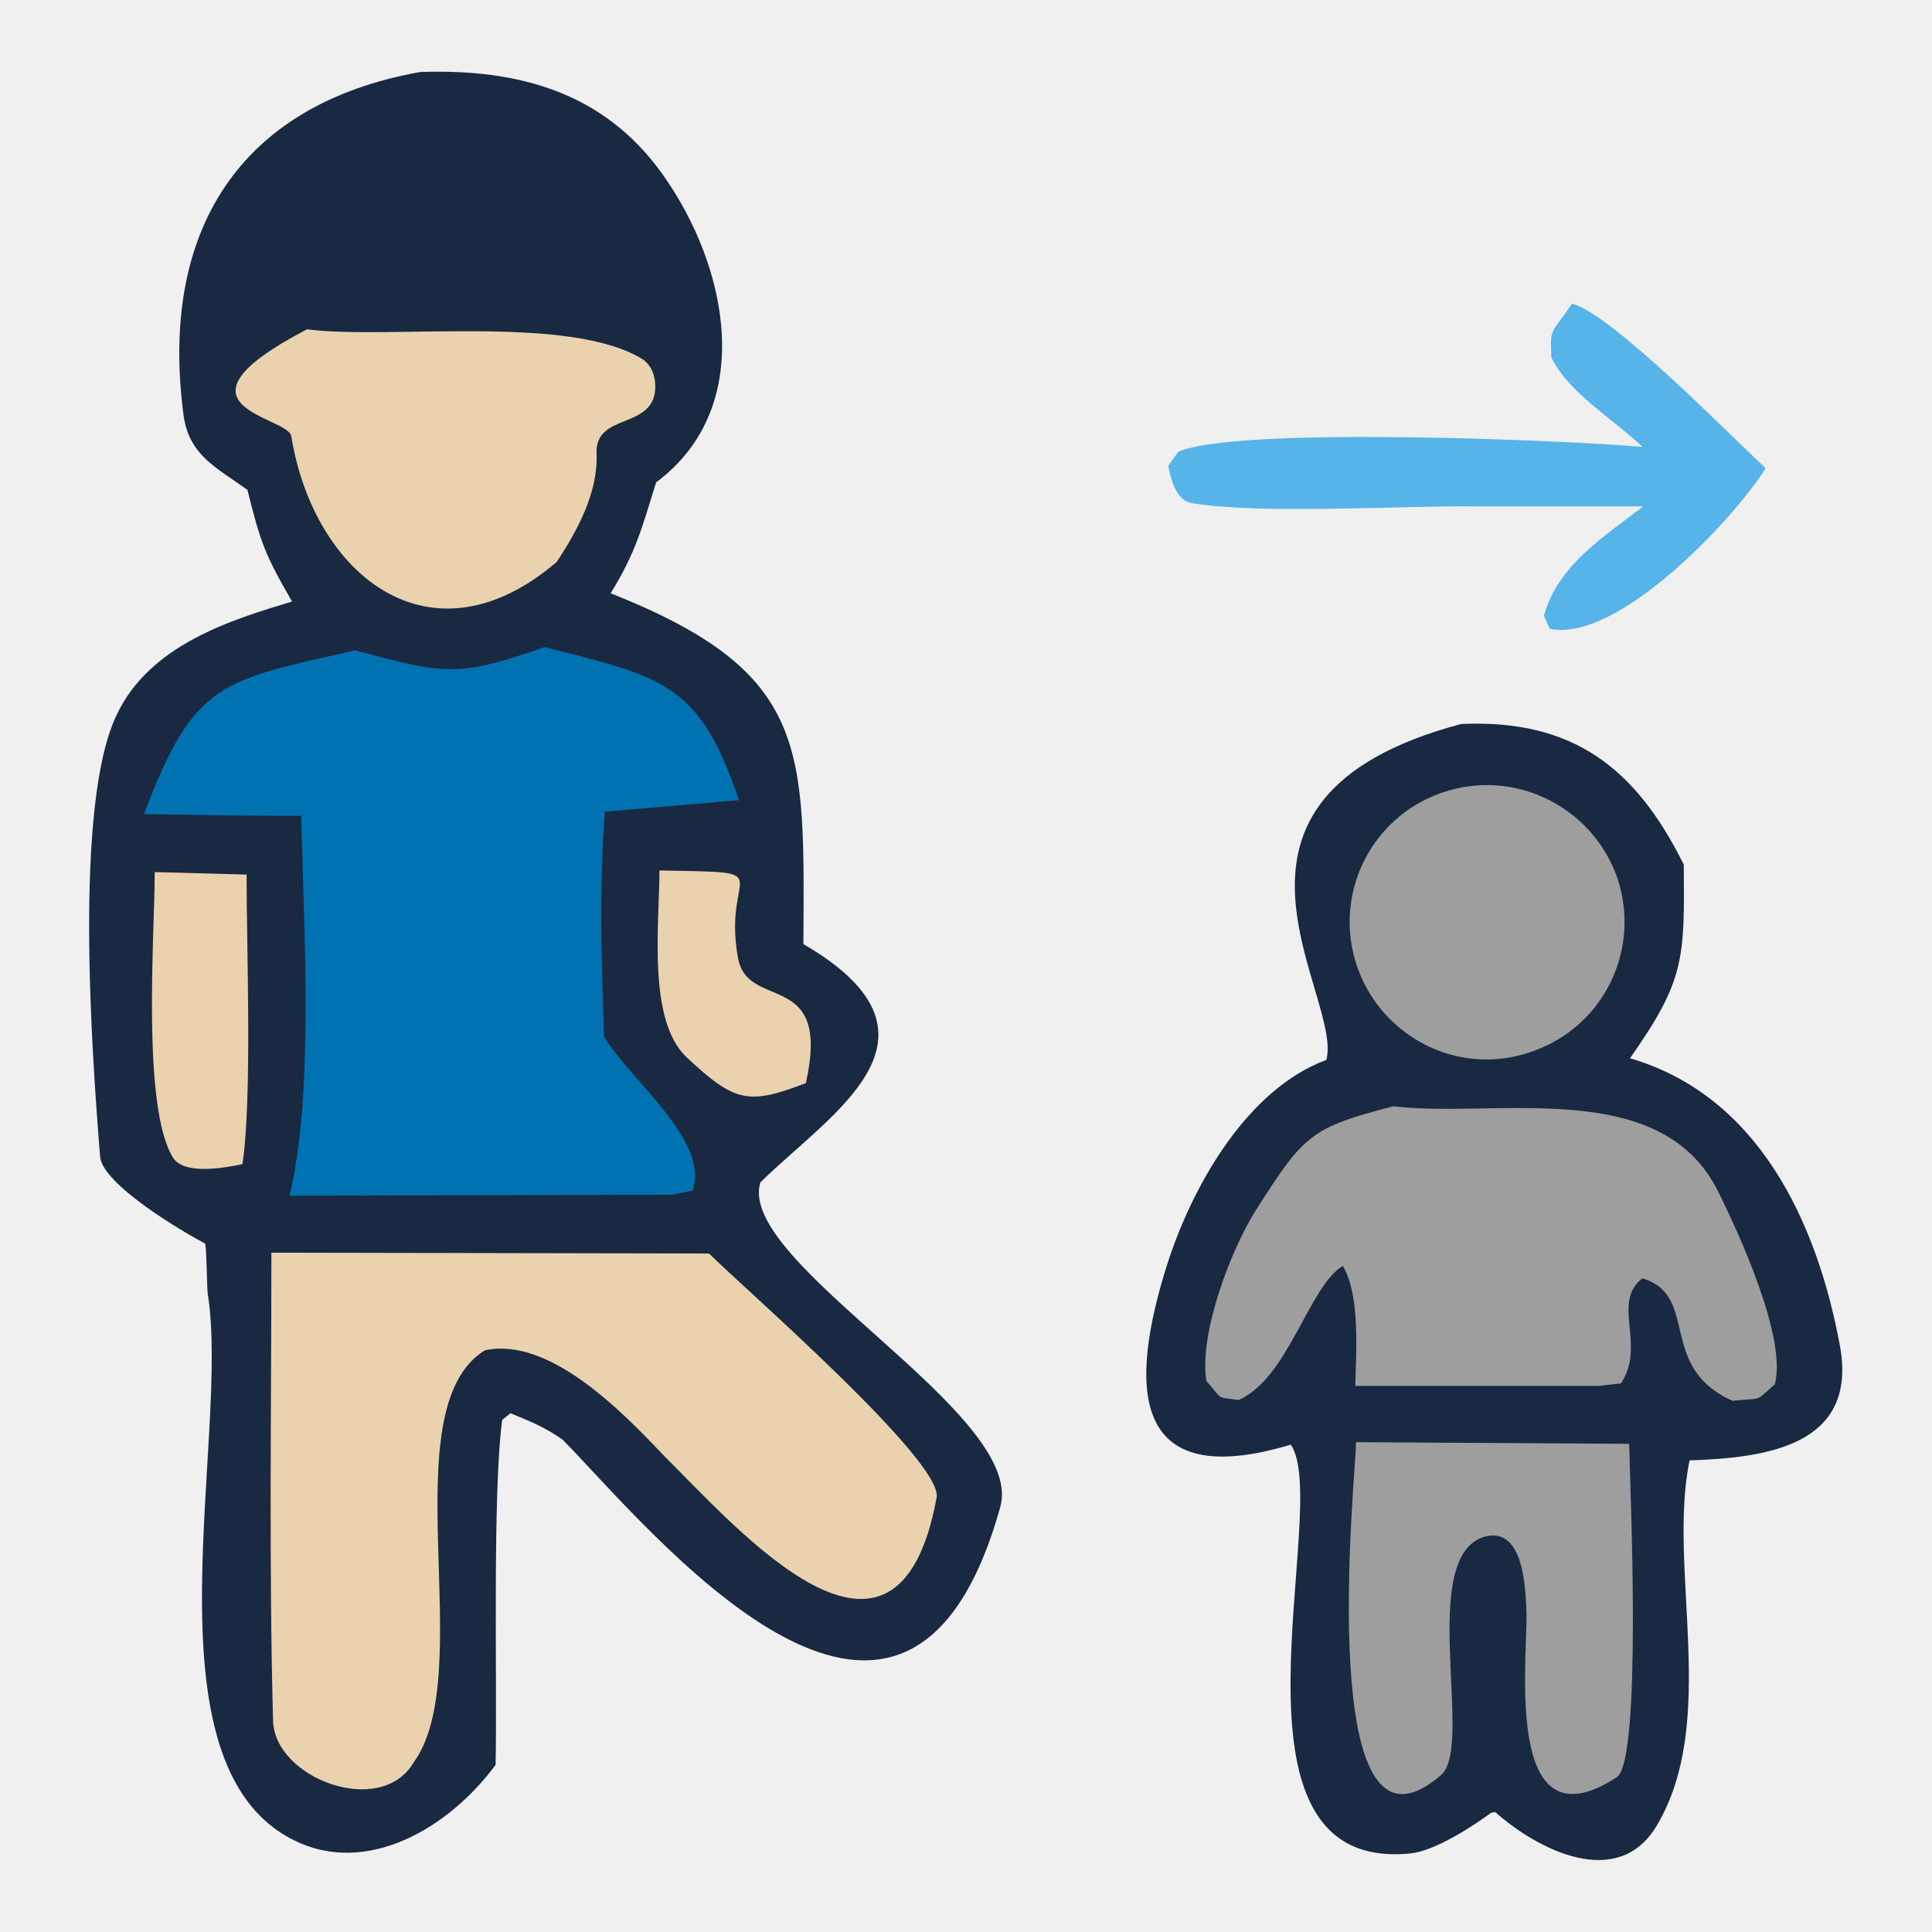
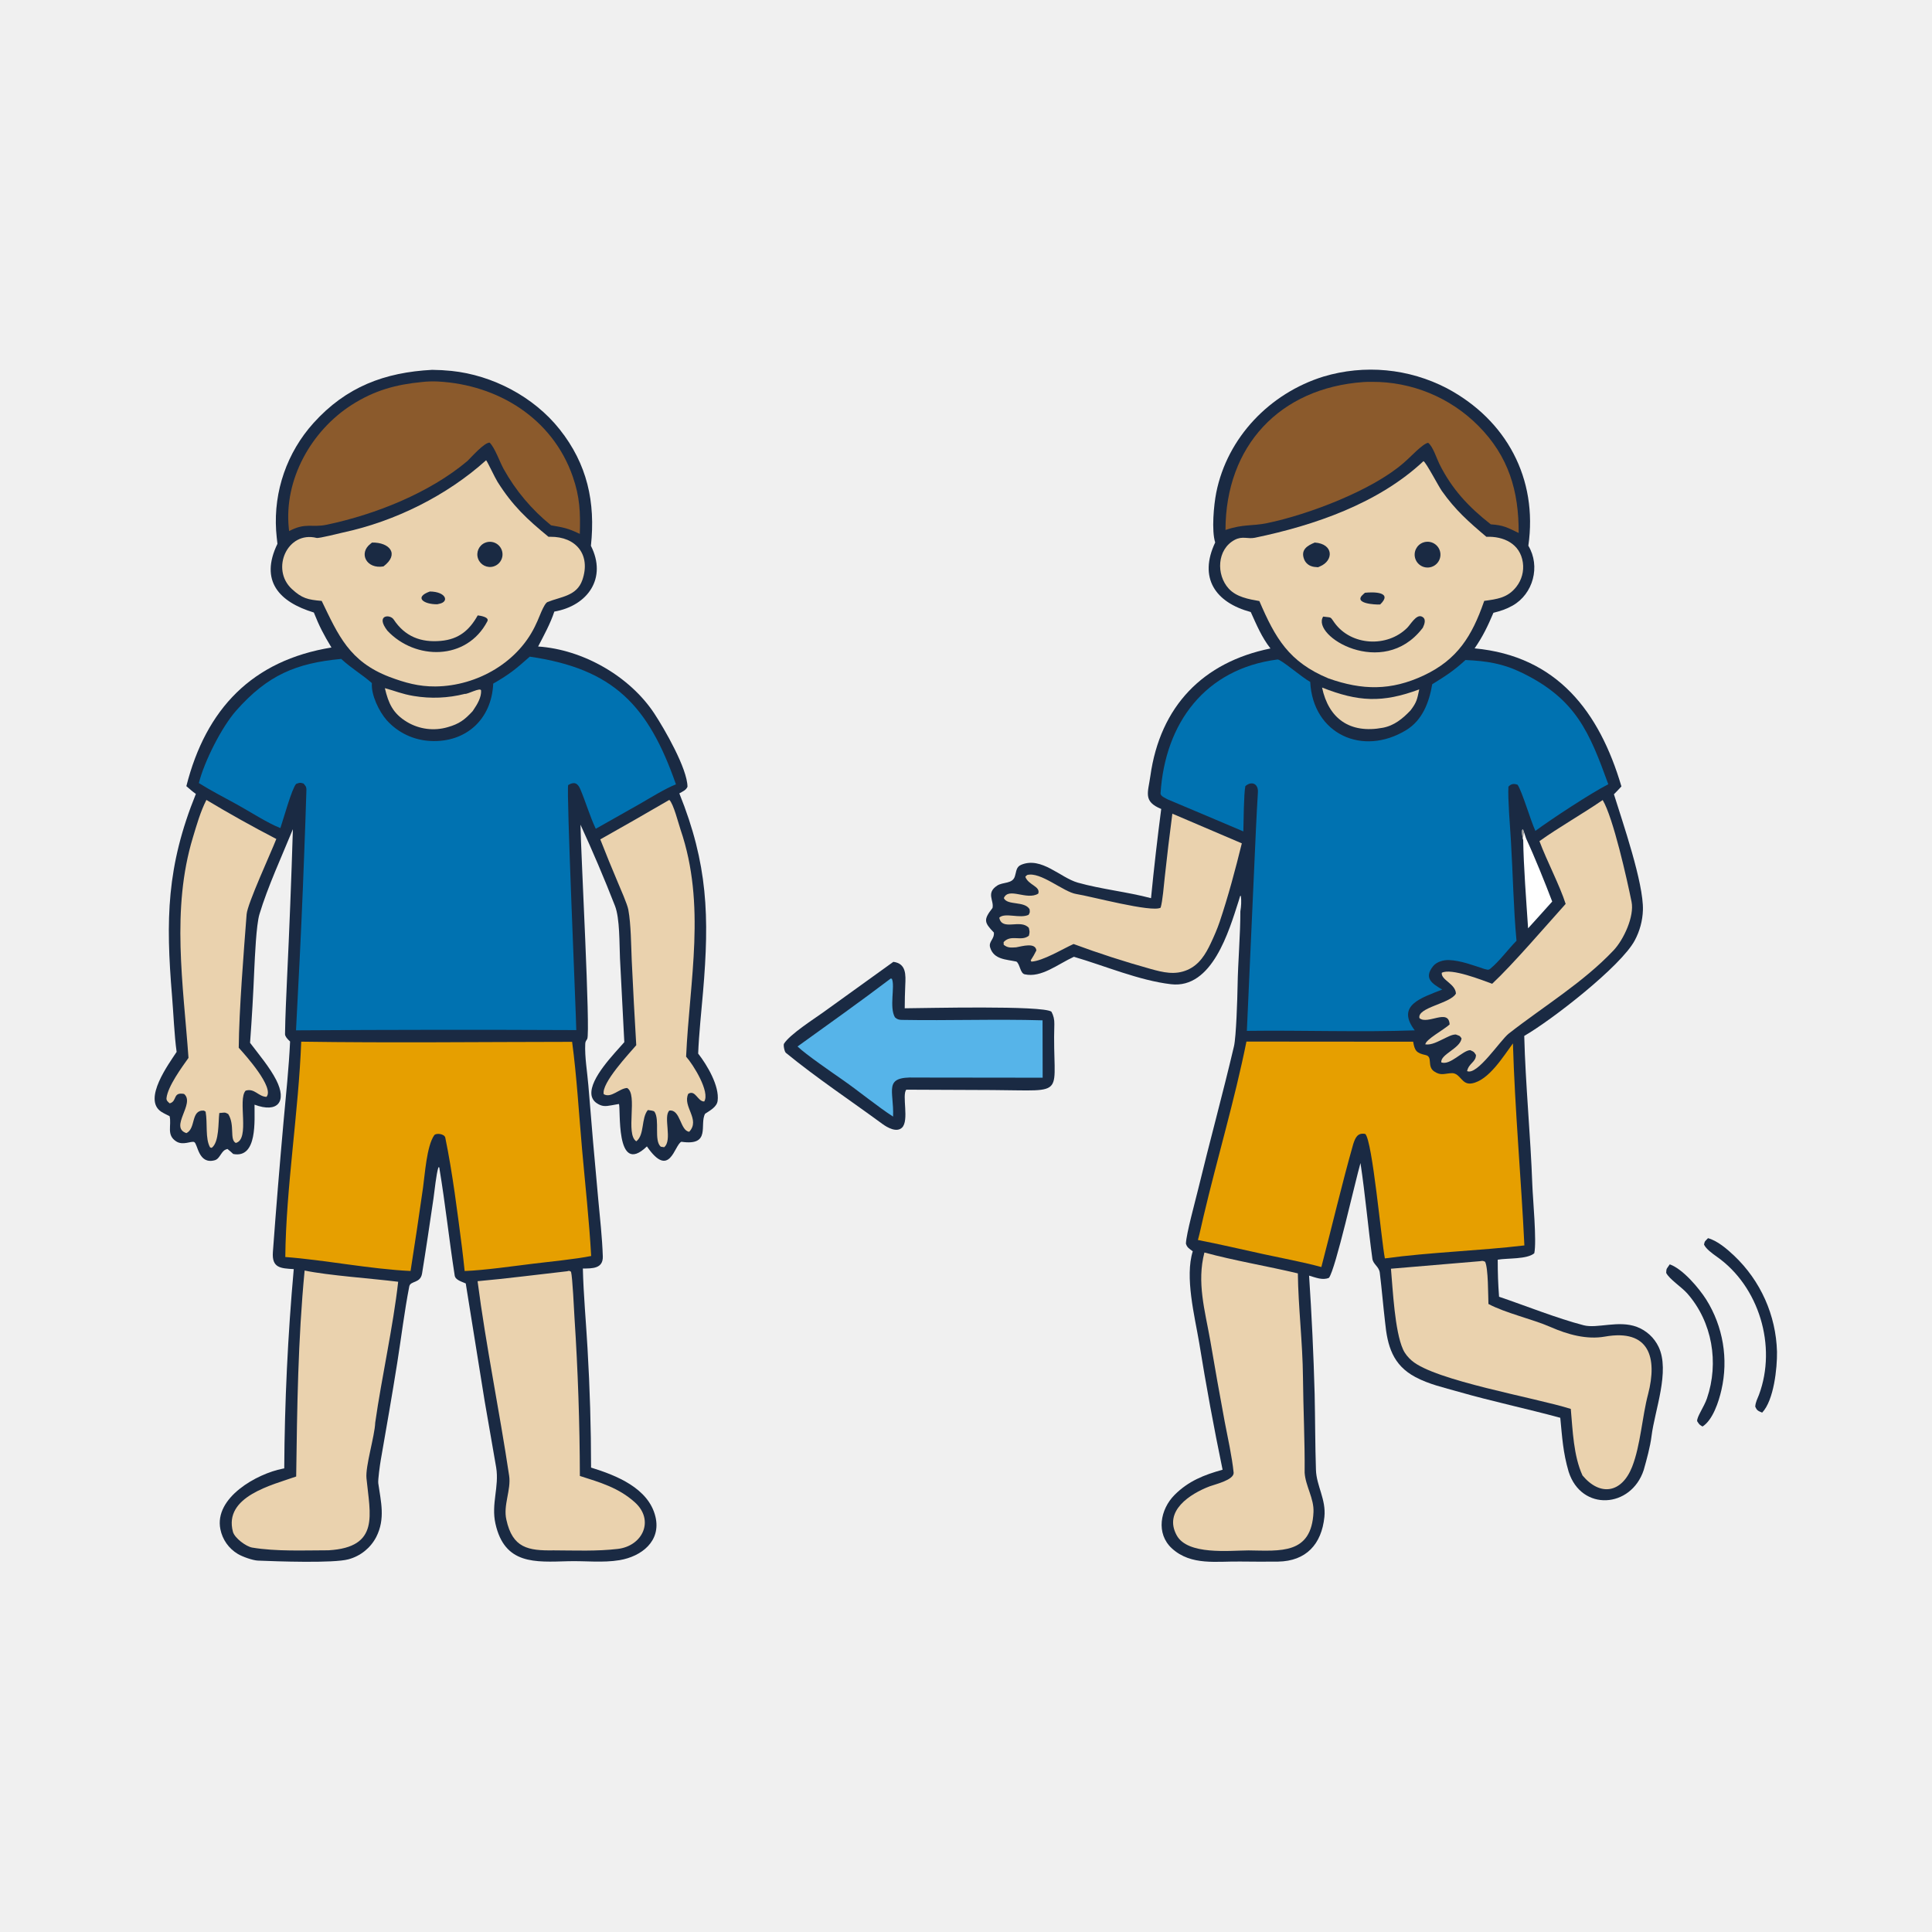
- <svg xmlns="http://www.w3.org/2000/svg" viewBox="81 475.6 233.5 233.5">
-   <path fill="#192941" d="M 131.8 484.3 C 143.6 483.9 154.0 486.7 161.1 496.7 C 169.0 507.8 172.5 524.8 160.3 533.9 C 158.6 539.3 157.9 542.3 154.8 547.3 C 179.0 556.9 178.2 566.0 178.1 589.7 C 197.3 600.9 181.3 610.2 172.9 618.5 C 169.9 628.2 205.0 646.4 201.9 657.7 C 190.4 699.1 159.1 659.8 149.0 649.6 C 146.7 648 145.3 647.5 142.7 646.4 L 141.7 647.2 C 140.5 656.0 141.1 678.7 140.9 688.9 C 135.2 696.6 125.3 702.4 116.5 698.0 C 98.0 688.8 108.9 649.3 106.1 631.9 C 106.0 631.1 106.0 627.1 105.8 625.9 C 103.3 624.6 93.4 618.8 93.1 615.4 C 92.1 602.9 89.9 572.8 95.1 562.0 C 99.1 553.5 109.0 550.5 116.3 548.3 C 113.0 542.6 112.5 541.2 110.9 534.8 C 107.3 532.2 103.9 530.7 103.2 525.9 C 100.2 503.6 109.9 488.2 131.8 484.3 z" />
-   <path fill="#0072B1" d="M 123.9 554.2 C 134.8 557.1 136.3 557.5 146.8 553.8 C 160.8 557.4 165.5 557.9 170.3 572.3 L 154.1 573.7 C 153.4 583.2 153.7 591.4 154.0 600.9 C 157.4 606.4 166.8 613.5 164.7 619.5 L 162.2 620.0 L 116.0 620.1 C 119.0 607.6 117.7 587.5 117.4 574.2 C 111.1 574.2 104.6 574.1 98.4 574.0 C 104.5 557.8 107.8 557.9 123.9 554.2 z" />
-   <path fill="#EAD2AE" d="M 113.8 627.0 L 166.7 627.1 C 170.9 631.3 195.0 652.2 194.2 656.6 C 189.4 682.7 170.1 660.3 161.3 651.6 C 156.3 646.3 147.4 637.1 139.6 638.8 C 128.1 645.9 138.9 677.7 131.0 688.6 C 127.0 695.4 114.1 690.5 114.0 683.5 C 113.5 665.0 113.8 645.5 113.8 627.0 z" />
-   <path fill="#EAD2AE" d="M 118.1 515.4 C 128.1 516.7 150.0 513.5 158.8 519.1 C 159.9 520.0 160.2 521.2 160.2 522.4 C 160.1 527.6 152.9 525.4 153.1 530.4 C 153.3 535.1 150.8 539.7 148.3 543.5 C 133.0 556.6 118.9 545.0 116.2 528.3 C 115.8 525.9 100.1 524.8 118.1 515.4 z" />
-   <path fill="#EAD2AE" d="M 99.7 581.0 C 103.4 581.1 107.1 581.2 110.8 581.3 C 110.8 590.3 111.5 608.3 110.3 616.3 C 107.9 616.8 103.2 617.6 101.9 615.5 C 98.1 609.3 99.7 588.4 99.7 581.0 z" />
-   <path fill="#EAD2AE" d="M 160.7 580.8 C 175.9 581.1 168.2 580.5 170.2 591.4 C 171.4 597.9 181.5 592.6 178.4 606.5 C 171.4 609.2 169.8 608.8 164.0 603.4 C 159.2 598.9 160.7 587.2 160.7 580.8 z" />
-   <path fill="#192941" d="M 257.6 563.1 C 271.1 562.5 278.7 568.4 284.5 580.1 C 284.6 591.6 284.6 594.1 278.0 603.5 C 293.4 608 300.6 623.1 303.4 638.4 C 305.5 650.4 294.3 651.8 285.2 652.1 C 282.5 665.2 288.8 683.6 281.2 696.3 C 276.5 704.1 266.9 699.2 261.7 694.6 L 261.2 694.7 C 258.9 696.4 254.4 699.3 251.5 699.6 C 227.0 702.1 242.1 657.5 237.0 650.2 C 217.7 656.0 217.3 643.4 222.1 628.3 C 225.0 619.3 231.2 608.1 240.3 604.1 L 241.3 603.7 C 243.4 596.0 223.7 572.1 257.6 563.1 z" />
-   <path fill="#9E9E9E" d="M 249.4 609.3 C 261.7 610.8 281.6 605.6 288.6 619.5 C 291.2 624.7 297.0 637.4 295.5 642.9 C 293.0 645.1 294.2 644.5 290.4 644.9 C 281.2 640.8 286.5 632.2 279.5 630.1 C 275.7 633.0 280.0 638.2 276.9 642.8 L 274.2 643.1 L 244.8 643.1 C 244.9 638.9 245.4 632.2 243.3 628.6 C 239.2 631.0 236.7 642.2 230.7 644.8 C 227.9 644.4 228.9 644.9 226.8 642.5 C 225.9 636.8 229.7 626.8 232.7 622.0 C 238.6 612.7 239.4 611.9 249.4 609.3 z" />
-   <path fill="#9E9E9E" d="M 244.9 649.9 L 277.9 650.1 C 278.0 655.2 279.5 688.3 276.4 690.4 C 263.0 699.1 265.5 677.3 265.5 670.9 C 265.4 668.0 265.3 660.1 260.5 661.3 C 252.2 663.6 259.2 686.5 255.2 690.1 C 239.7 703.6 244.8 654.2 244.9 649.9 z" />
-   <path fill="#9E9E9E" d="M 255.3 571.4 C 263.9 568.4 273.3 573.0 276.4 581.5 C 279.4 590.1 275.0 599.5 266.4 602.6 C 260.8 604.7 254.6 603.6 250.0 599.7 C 245.5 595.9 243.3 589.9 244.4 584.0 C 245.5 578.1 249.7 573.3 255.3 571.4 z" />
-   <path fill="#56B4E9" d="M 271.0 512.3 C 275.7 513.5 289.8 527.9 294.4 532.2 C 290.5 538.4 276.5 553.3 268.3 551.6 L 267.6 550.0 C 269.3 543.9 274.8 540.5 279.6 536.8 L 258.8 536.8 C 250.8 536.7 233.2 537.8 225.0 536.4 C 223.2 536.1 222.5 533.6 222.2 531.9 L 223.4 530.2 C 230.6 527.1 269.9 528.8 279.5 529.6 C 275.8 526.1 270.6 523.1 268.5 518.8 C 268.3 515.1 268.5 516.0 271.0 512.3 z" />
+ <svg xmlns="http://www.w3.org/2000/svg" viewBox="213.76 186.26 1740.48 1740.48">
+   <path fill="#1A2A43" d="M603.055 519.44c5.821.053 11.636.375 17.428.964 37.139 3.871 74.137 23.301 97.423 52.604 24.904 31.338 32.405 65.625 28.195 104.978 14.658 28.895-2.617 53.963-32.978 59.241-3.325 10.393-9.492 21.657-14.588 31.453 40.338 2.678 82.571 26.763 104.727 60.44 9.148 13.903 29.691 49.472 29.833 65.901-1.4 3.171-4.19 4.158-7.342 5.969 25.708 63.757 27.162 110.93 21.358 178.8-1.476 17.25-3.746 38.53-4.396 55.6 7.917 10.1 19.333 29.16 17.526 42.61-.747 5.55-6.901 8.71-11.249 11.58-5.447 9.68 5.762 29.25-21.403 25.26-6.428 2.89-10.377 34.22-31.046 4.18-29.041 28.08-23.24-36.22-25.273-38.21l-6.828 1.22c-5.236.95-8.487 1.23-13.355-2.13a10.56 10.56 0 0 1-4.531-7.73c-1.346-14.57 20.429-36.5 29.626-47.06l-3.897-75.5c-.604-13.07-.063-35.86-4.503-47.27-9.44-24.25-20.226-49.526-31.081-73.15.242 23.247 9.127 188.13 6.065 193.04-.995 1.6-1.675 2.33-1.772 4.29-.586 11.92 1.857 25.69 2.818 37.66q4.1 51.165 8.869 102.27c1.552 16.98 3.586 34.58 4.128 51.63.36 11.32-9.751 10.84-17.971 10.98.526 22.98 2.916 48.8 4.214 72.05 2.1 35.71 3.163 71.48 3.187 107.25 22.615 6.99 51.843 18.49 57.996 44.27 5.25 21.99-12.519 35.78-32.333 39.13-15.081 2.52-31.086.53-46.156.95-30.156.85-57.345 3.14-65.638-33.74-4.047-17.99 3.533-33.31.623-50.8-3.299-19.83-7.032-39.9-10.375-59.8l-17.015-105.89c-3.263-1.52-9.31-3-9.948-7.09-5.007-32.03-8.424-64.42-13.755-96.4l-.054-.96-.853-.25c-2.058 6.41-3.345 20.59-4.467 28.2-3.313 22.49-6.627 45.06-10.279 67.51-1.492 9.18-10.489 6.34-11.526 11.67-4.39 22.55-7.19 45.88-10.799 68.61-4.686 29.53-9.834 58.84-14.957 88.27-.611 3.51-2.578 17.51-2.161 20.47 2.343 16.63 6.505 31.95-1.818 48.34a39.83 39.83 0 0 1-25.018 20.13c-13.341 3.71-65.036 1.88-81.594 1.18-4.686-.2-13.917-3.48-18.105-5.99a33.5 33.5 0 0 1-15.708-22.25c-5.756-28.51 32.873-50 56.093-54.57l1.431-.27c.362-59.93 3.22-119.82 8.566-179.51-11.918-.7-19.847-1.01-18.789-15.4 2.886-39.25 6.094-78.45 9.617-117.66 2.132-23.72 4.792-48.23 5.866-71.99a39 39 0 0 1-1.489-1.45c-1.379-1.44-3.086-3.33-3.062-5.3.189-15.67 1.153-34.09 1.79-49.49q3.224-67.498 5.291-135.033c-9.866 24.168-22.708 51.939-30.126 76.623-2.918 9.7-4.087 38.5-4.646 49.68-.912 22.07-2.18 44.13-3.804 66.16 7.719 10.2 17.819 22.19 23.548 33.46 9.932 19.53 1.395 30.07-19.528 22.25-.146 13.69 2.848 48.73-19.192 44.42-1.876-1.76-3.154-2.9-5.17-4.5-3.014.77-3.997 2.05-5.758 4.56-1.561 2.23-2.919 4.82-5.742 5.6-14.87 4.06-15.209-14.91-18.505-16.4-2.608-1.18-10.062 3.36-16.21-.6-9.074-5.85-3.943-14.27-5.939-22.73-2.19-1.07-5.53-2.68-7.491-3.96-17.039-11.14 7.01-43.47 13.826-53.92-2.114-15.22-2.844-34.75-4.143-50.41-5.697-68.66-4.953-116.681 21.483-182.004-3.043-2.101-5.773-4.585-8.572-7.005 17.67-69.805 59.492-113.251 130.708-124.898-6.878-11.331-11.004-19.217-15.859-31.515-31.392-9.518-48.906-28.563-32.794-61.898a260 260 0 0 1-1.188-12.01 132 132 0 0 1 33.608-96.729c29.399-32.664 64.066-45.725 106.936-47.981" />
+   <path fill="#0072B1" d="M691.005 777.825c75.538 10.953 106.89 44.005 131.692 115.025-9.467 3.73-23.025 12.117-32.076 17.342l-40.137 22.699c-5.463-11.517-8.99-24.021-13.972-35.76-2.303-5.427-5.519-6.929-10.884-3.635-1.76 3.686 6.912 201.694 7.294 220.744-84.164-.4-168.33-.32-252.493.23l1.672-32.72a7213 7213 0 0 0 5.792-128.93c.654-18.044 1.42-36.658 1.902-54.761.085-3.197-.912-4.002-2.677-5.984-3.389-.965-3.189-.782-6.578.386-3.817 3.98-11.575 32.188-14.193 39.789-11.484-4.42-28.235-15.324-39.682-21.581-10.505-5.742-23.851-12.708-33.774-18.975 4.9-19.398 20.491-50.439 33.783-65.437 28.224-31.85 53.873-42.606 94.469-46.396 10.322 9.391 18.713 13.9 27.638 21.783-.828 10.637 6.524 25.648 13.333 33.402a56.43 56.43 0 0 0 39.406 18.722c31.964 1.687 55.216-19.592 56.557-51.661 14.826-8.516 20.385-13.165 32.928-24.282" />
+   <path fill="#E69F00" d="M485.119 1124.67c80.33 1.2 163.579.21 244.038.15 4.061 29.81 6.263 66.24 8.958 96.66 2.755 31.09 6.528 65.39 8.207 96.26-13.658 2.81-37.619 5.16-52.153 6.93-18.353 2.23-43.782 5.93-61.822 6.61-.645-6.81-1.572-13.95-2.351-20.78-4.107-31.79-8.559-67.76-15.101-99.39-.752-3.5-8.376-4.38-9.951-2.15-6.838 9.65-8.484 36.09-10.107 47.34-3.548 25.01-7.286 50-11.215 74.95-36.387-1.7-77.045-9.91-112.849-12.59.66-62.75 12.026-131.34 14.346-193.99" />
+   <path fill="#EAD2AE" d="M651.702 600.866c1.517 1.962 7.833 15.6 10.259 19.455 13.56 21.547 26.684 33.75 45.913 49.511l1.636-.003c23.252-.215 36.711 16.247 28.882 38.927-5.022 14.545-19.285 14.974-31.342 19.838-3.431 1.384-8.149 15.625-9.962 18.918-15.444 35.053-53.346 56.81-91.094 57.155-14.86.136-27.297-3.295-41.475-8.631-36.082-13.868-46.012-37.465-60.949-68.429-12.645-1.102-17.775-2.296-26.904-10.752-19.317-17.893-4.023-52.593 22.325-45.997 2.153.539 20.427-4.155 23.875-4.896 47.185-10.144 93.592-33.398 128.836-65.096" />
+   <path fill="#1A2A43" d="M644.124 740.652c1.961.217 10.712 1.427 8.679 5.314-18.634 35.613-64.983 35.202-90.043 8.483-11.097-14.319 2.321-15.135 5.632-10.128 10.168 15.378 24.556 20.957 42.606 19.286 16.041-1.484 25.58-9.47 33.126-22.955m-95.206-65.612c15.881-.327 24.969 10.488 10.287 21.484-15.307 2.619-22.606-11.855-11.786-20.282zm101.856.17a11.348 11.348 0 0 1 15.491 12.62 11.35 11.35 0 0 1-7.745 8.685c-5.791 1.819-11.987-1.243-14.061-6.948a11.345 11.345 0 0 1 6.315-14.357m-49.756 43.911c14.536.147 17.837 9.288 8.305 11.123l-1.705.381c-12.365.124-21.118-6.354-6.6-11.504" />
+   <path fill="#8B5A2C" d="M593.816 530.413c4.534-.558 10.088-.699 14.601-.462 54.057 2.931 103.099 33.23 121.33 85.636 6.391 18.37 6.967 32.407 6.331 51.639-10.693-5.157-14.426-5.706-25.872-7.724a173.3 173.3 0 0 1-42.762-50.815c-3.556-6.445-7.997-19.413-12.633-23.698-4.799.035-15.774 12.399-19.908 16.527-34.338 28.885-82.842 48.159-126.675 57.428-13.686 2.894-18.848-2.218-34.009 5.752a147 147 0 0 1-.284-2.558c-4.508-43.889 20.262-87.948 56.841-111.239 20.267-12.905 39.452-18.214 63.04-20.486" />
+   <path fill="#EAD2AE" d="M724.706 1331.49c2.41-.51 1.248-.65 3.482.44 1.353 5.17 2.718 34.79 3.119 41.52 3.102 47.42 4.716 94.93 4.84 142.45 18.248 5.84 34.719 10.51 49.413 23.64 18.116 16.19 7.168 39.46-15.243 42.09-18.869 2.23-38.666 1.37-57.817 1.3-22.975.38-37.029-2.1-42.573-27.67-3.023-12.97 4.402-26.84 2.511-39.53-8.691-58.3-20.868-116.86-28.442-175.28 26.16-2.32 54.478-6.03 80.71-8.96m-236.522-.65c21.126 4.46 61.056 7.19 84.277 10.12-4.522 40.42-14.898 86.28-20.673 126.92-.47 12.31-8.949 39.17-7.882 50.11 3.197 32.74 12.259 62.16-34.171 64.88-22.12.01-46.915 1.2-68.762-2.44-5.48-.91-15.856-8.56-17.377-14.25-8.525-31.9 35.465-42.16 56.984-49.78.874-62.65 1.595-122.75 7.604-185.56m-88.483-423.962a1168 1168 0 0 0 62.981 35.182c-4.761 12.336-26.006 58.18-26.746 67.84-2.644 34.48-6.783 86.13-7.107 120.24 6.482 7.14 32.338 36.05 24.979 44.24-7.279-.15-10.708-8.07-18.773-5.57-7.425 8 4.274 43.94-8.888 47.1-5.848-3.18-.514-15.97-6.799-26.07-3.354-1.94-3.313-1.16-8.017-.88-1.059 8.32.091 26.18-6.871 31.37l-1.431-.42c-4.533-7.84-2.162-21.75-4.04-32.2l-1.53-.95c-12.111-.74-6.922 15.99-15.776 20.3-15.749-5.25 8.224-26.77-2.128-35.31-10.497-1.9-5.873 6.58-12.913 8.49-1.407-1.23-3.136-2.49-2.899-4.69 1.143-10.66 14.123-28.22 19.829-36.28-4.749-66.47-15.636-133.81 3.928-198.449 3.481-11.5 6.734-23.177 12.201-33.943m417.008-.009c3.71 3.186 8.32 21.467 10.122 26.745 23.187 67.916 8.181 135.516 5.021 204.546 6.514 7.25 21.754 31.86 16.313 40.39-5.905.17-7.884-10.9-14.375-6.91-5.436 11.5 11.221 23.03.88 34.18-8.243-.82-7.821-20.47-17.924-19.06-5.753 5.48 3.072 26.71-4.678 32.99l-3.027-.47c-6.385-5.56-.738-23.97-5.605-31.39-.778-1.19-4.252-1.33-6.055-1.63-6.146 7.43-2.791 22.33-10.395 28.17-10.102-6.49 1.653-42.31-8.278-48.04-7.107.38-14.337 9.47-21.048 5.59-2.353-9.86 22.899-36.62 29.284-44.12a6012 6012 0 0 1-4.069-76.29c-.618-13.97-.623-32.36-3.073-45.79-.919-5.04-7.108-18.959-9.324-24.262a1474 1474 0 0 1-15.938-39.081 4906 4906 0 0 0 62.169-35.568M560.475 806.196c9.187 2.458 15.231 5.274 26.022 7.064 15.309 2.54 30.796 1.948 46.064-1.913 2.055.634 14.41-6.323 14.596-2.974.33 5.984-3.397 12.332-6.525 16.905l-1.119 1.678c-7.186 7.755-12.01 11.456-22.542 14.414a46.1 46.1 0 0 1-36.365-4.601c-12.953-7.723-16.902-16.923-20.131-30.573" />
+   <path fill="#1A2A43" d="M1308.49 674.937c-3.4-10.623-1.25-33.916.96-44.925 9.98-49.749 48.25-89.464 96.47-104.476a148.5 148.5 0 0 1 111.36 10.521c53.64 28.554 82.02 81.471 73.32 141.832 11.1 18.497 4.4 43.407-14.15 53.918-5.76 3.262-10.95 4.915-17.31 6.504-5.16 12.129-9.47 21.222-16.95 32.041 74.31 6.968 112.42 57.085 132.26 124.382-2.09 2.202-4.59 4.997-6.75 7.059 7.73 24.905 26.88 80.121 26.11 104.357a61.76 61.76 0 0 1-7.4 27.38c-12.41 23.24-74.67 71.66-99.51 85.96 1.12 43.93 5.72 90.1 7.29 134.25.44 12.57 4.09 50.85 1.75 61.55-6.55 5.55-23.78 4.24-32.93 5.79.02 12 .31 21.4 1.21 33.37 24.01 8.14 52.14 19.46 76.28 25.72 12.24 3.17 31.31-4.81 47.96 1.48a35.67 35.67 0 0 1 19.44 17.88c10.57 21.87-3.49 57.4-6.33 80.49-1.15 9.44-4.43 21.33-7.04 30.54-11.3 34.5-56.21 37.57-67.65 1.45-5.08-17.34-5.8-30.93-7.51-48.51-30.35-8.26-61.28-14.72-91.53-23.41-13.42-3.85-26.65-6.7-38.99-13.27-20.48-10.9-25.21-28.13-27.31-49.45-1.74-14.82-2.94-29.7-4.77-44.51-.72-5.77-5.98-7.43-6.7-12.77-3.91-28.62-6.38-57.52-10.69-86.08-4.64 15.92-22.45 95.8-28.42 103.41-5.7 2.45-11.86-.24-17.89-1.98 2.37 35.48 4.04 71.01 5.01 106.56.51 22.79.43 45.72 1.18 68.51.47 14.31 9.24 26.55 7.61 42.32-2.53 24.56-16.43 39.8-41.67 40.23-11.19.04-22.48.15-33.67-.06-21.36-.4-44.63 4.05-61.99-11.79-14.65-13.36-10.6-35.25 2.37-48.24 12.45-12.48 26.6-18.07 43.24-22.67-7.87-38-14.9-76.16-21.09-114.47-4.09-24.07-13.05-59.09-5.77-82.33-3.1-2.33-5.09-3.24-6.18-6.9.34-8.85 8.28-37.63 10.83-48.18 10.42-43.08 22.36-86.55 32.48-129.66 1.99-8.44 3.08-43.49 3.24-54.31.31-21.03 2.56-46.56 2.5-67.19.76-4.79 1.05-9.16.44-13.968l-.66.22-1.42 4.707c-8.61 26.691-23.69 79.011-60.8 74.701-28.59-3.31-59.84-16.64-87.52-24.72-14.63 6.7-29.24 19.09-44.31 15.79-4.18-.92-4.24-9.32-7.5-11.48-9.23-2.02-20.29-1.74-23.62-12.63-1.68-5.48 3.88-7.36 3.36-13.5-8.85-9.2-9.49-11.58-1.25-22.15 1.55-6.693-6.07-13.349 4.13-20.111 5.33-3.564 14.11-1.301 16.11-8.694 1.34-4.091.97-8.192 5.67-10.135 18.3-7.568 35.18 11.701 50.99 16.129 21.4 5.991 44.12 8.215 65.9 13.975 2.63-26.832 5.69-53.62 9.19-80.353-16.55-6.826-11.89-14.607-9.79-29.651 8.78-62.959 47.45-102.615 108.2-114.955-7.96-10.225-12.44-21.095-17.75-32.811-32.06-8.631-47.11-30.816-32.04-62.687" />
+   <path fill="#0072B1" d="M1364.62 780.369c3.15-.254 21.63 15.879 29.48 20.221 2.38 46.844 47.08 67.45 86.5 43.371 14.56-8.897 20.64-24.959 23.41-41.282 12.43-7.723 19.25-12.035 29.96-21.832 18.93.829 33.78 3.157 50.85 11.467 48.71 23.713 60.73 53.427 77.81 100.454-15.8 8.081-50.87 31.095-65.7 42.021-4.62-10.251-11.76-35.04-16.01-41.563-3.4-1.237-5.8-.901-8.27 1.71-.65 10.464 1.55 37.121 2.28 49.256 1.76 29.075 2.3 60.728 5 89.588-7.75 7.8-15.04 18.1-23.52 25.1-2 1.65-2.88.81-5.61.23-10.05-3.26-21.12-7.56-31.72-7.96-4.84-.18-11.03 1.5-14.22 5.44-8.88 11.01-.73 15.87 8.15 21.13-18.36 7.41-42.08 14-24.74 36.76-48.18 1.76-102.04-.21-151.25.45l6.59-146.483c1.04-22.829 1.96-45.696 3.36-68.497.47-7.705-5.71-10.422-11.31-5.476-1.41 6.543-1.57 32.329-1.81 40.77-22.56-9.664-45.4-19.194-68.01-28.754-1.78-1.094-6.75-2.881-6.58-5.545 4.06-63.492 40.29-112.191 105.36-120.576" />
+   <path fill="#E69F00" d="M1486.83 1124.7c1.4 8.11 2.83 10.21 11.24 12.03 6.79 1.48.91 10.15 7.68 14.74 6.27 4.26 9.44 1.69 16.41 1.55 7.63.49 8.34 11 17.74 9.2 15.22-2.91 28.07-24.22 36.81-35.98 1.72 59.2 7.45 122.48 10.32 181.99-40.76 4.85-85.22 6.12-125.68 11.69-3.21-16.39-11.18-105.85-17.65-112.12-7.05-1.36-9 3.51-10.85 9.12-10.09 35.47-19.27 74.77-28.72 110.78-16.28-4.44-35.2-7.93-51.84-11.56-19.65-4.28-39.68-9-59.36-12.81 1.87-6.81 3.38-14.21 5.01-21.12 12.38-52.51 28.06-104.74 38.7-157.63z" />
+   <path fill="#EAD2AE" d="M1496.12 601.699c2.31.983 13.47 22.482 16.53 26.819 12.21 17.3 24.18 27.815 40.14 41.327 15.53-.627 30.45 6.218 32.86 23.171a28.72 28.72 0 0 1-5.75 21.722c-7.84 10.189-17.51 11.24-29.06 12.852l-.3.871c-10.71 30.724-23.8 51.964-53.98 66.188-29.73 14.019-55.54 13.522-85.99 2.789-35.68-14.823-47.89-36.201-62.29-69.701-9.66-1.688-20.68-3.618-27.62-11.226-11.45-12.553-10.6-35.371 5.37-43.885 7.03-3.747 11.79-.594 18.2-1.924 53.74-11.157 111.25-30.938 151.89-69.003" />
+   <path fill="#1A2A43" d="M1405.76 741.727c8.26 1.103 5.95-.258 10.31 5.71 15.08 20.653 47.38 22.367 65.38 4.424 3.01-3.001 8.07-12.1 12.87-10.259 4.72 1.811 2.78 6.896 1.22 10.181l-.6.759c-35.61 45.774-100.29 6.671-89.18-10.815m90.05-66.726a11.63 11.63 0 0 1 11.53 2.071 11.618 11.618 0 0 1-3.85 19.86c-6.02 2.021-12.55-1.177-14.66-7.176-2.1-5.999 1.01-12.574 6.98-14.755m-97.61.028c17.12 1.182 17.2 16.344 4.57 21.533l-1.66.712c-2.57-.258-4.2-.179-6.63-1.195a10.66 10.66 0 0 1-5.86-5.957c-3.34-8.507 2.73-12.321 9.58-15.093m45.21 45.228c7.85-.841 25.52-.825 13.68 10.573-4.42.25-25.11-.794-15.09-9.329z" />
+   <path fill="#EAD2AE" d="M1298.78 1314.61c27 7.35 56.75 12.27 84.18 18.81.33 29.63 4.32 62.73 4.6 93.42.26 28.43 1.75 57.51 1.51 86.14.79 12.13 8.55 23.09 7.97 35.53-1.76 38.37-29.85 34.8-58.54 34.46-17.65.13-54.83 4.34-64.67-13.55-12.09-21.98 12.03-37.43 29.65-44.16 4.75-1.81 21.95-5.65 21.63-12.3-1.59-15.16-5.16-30.84-8.04-45.85-4.55-24.44-8.9-48.91-13.06-73.42-4.78-26.98-12.23-52.17-5.23-79.08m248.06 7.84c2.56-.37 2.47-.55 4.8.48 2.92 5.81 2.67 30.29 3.01 38.04 15.49 8.28 39.49 13.54 56.09 20.81 15.23 6.67 32.37 11.49 48.81 8.58 40.14-7.1 47.44 19.04 38.92 51.88-5.37 20.21-6.79 46.14-14.38 65.43-9.3 23.62-28.71 26.9-44.69 7.81-8.12-17.68-8.83-40.55-10.56-59.97-32.03-10.16-122.56-25.45-143.32-43.55-3.31-2.88-6.07-6.16-7.87-10.19-7.42-16.59-9.11-53.41-10.82-72.56z" />
+   <path fill="#8B5A2C" d="M1442.14 530.431c2.42-.194 4.9-.183 7.34-.182a134.3 134.3 0 0 1 96.06 39.571c27.32 27.521 36.53 58.761 36.34 96.583-10.24-4.936-13.73-7.021-25.1-7.784-19.82-15.441-35.21-31.859-46.41-54.581-2.52-5.11-5.76-15.695-10.07-18.884-5.3 1.042-16.08 13.181-22.04 18.111-28.33 24.801-86.07 46.643-122.9 54.24-14.26 2.942-21.25.649-37.6 6.199.12-75.624 48.82-127.958 124.38-133.273" />
+   <path fill="#EAD2AE" d="M1657.58 907.002c9.47 15.844 21.98 71.721 26 91.674 2.62 13.004-6.99 34.004-16.28 43.814-27.44 29.01-62.99 50.35-94.33 74.88-7.65 5.99-28.41 38.06-37.55 33.81 1.54-7.17 8.03-8.1 7.98-14.53-1.91-3.06-1.82-2.81-5.14-4.33-6.61 0-18.17 14.09-26.08 11-.9-7.28 17.02-12.52 18.26-21.58-1.94-2.87-1.38-1.98-5.16-3.54-3.75.04-7.28 2.17-10.76 3.81-5.19 2.41-11.2 5.94-16.75 5.09.54-4.56 16.46-12.96 21.91-17.95-.74-14.9-19.9.67-27.17-5.68-2.31-9.69 28.05-13.07 32.85-22.15-.34-8.83-13.54-12.16-12.76-18.69 8.35-4.55 36.25 6.57 45.41 9.88 18.35-17.11 48.55-52.33 66.2-71.95-5.3-16.644-16.94-38.662-23.61-56.538 17.38-12.442 38.54-24.352 56.98-37.02m-387.68 12.271 62.58 26.732c-5.86 23.75-12.21 47.664-20.02 70.865-2.15 6.37-5.04 12.95-7.91 19.05-4.74 10.08-10.42 19.48-21.11 24.11-11.24 4.87-21.98 2.22-33.18-.9-23.45-6.54-46.53-13.97-69.36-22.44-10.04 4.53-27.54 15.28-37.99 15.87l-.61-1.17c2.2-3.42 3.3-5.29 5.1-8.92-.87-7.45-12.74-3.75-18.18-2.8-4.61.33-7.7.63-11.26-2.3l-.08-2.37c6.67-7.39 15.91-.22 22.78-5.81.85-3.64.7-3.56-.05-7.04-7.46-8.4-24.18 3.24-26.64-9.19 5.04-4.96 18.66 1.14 26.42-2.57 1.35-2.37 1.15-2.28.89-5.04-4.61-7.679-20.09-3.17-23.19-10.027 4.31-10.236 20.7 2.366 31.01-4.033 2.18-6.683-8.93-7.57-11.66-15.191l1.55-1.547c12-3.461 32.88 15.373 44.44 17.117 12.35 1.863 68.03 16.881 75.91 12.291 1.85-6.24 2.88-20.19 3.71-27.459 2.05-19.102 4.34-38.18 6.85-57.228m134.86-113.633c32.59 12.891 54.41 13.999 87.55 1.671-1.89 8.808-2.08 11.333-7.78 18.848-7.09 7.487-14.76 13.796-25.04 15.717-29.77 5.563-48.82-8.284-54.73-36.236" />
+   <path fill="#FFFFFF" d="M1585.68 942.237c-.27-1.26-1.47-8.223-.24-8.764.61.25.89 1.628 1.27 2.444.65 1.862 1.27 3.738 1.84 5.626 7.66 16.484 17.09 39.907 23.55 56.894-7.03 8.043-14.56 16.073-21.73 24.113-1.6-24.313-4.06-55.604-4.4-79.711z" />
+   <path fill="#9E9E9E" d="M1585.68 942.237c-.27-1.26-1.47-8.223-.24-8.764.61.25.89 1.628 1.27 2.444-.29 2.194-.63 4.148-1.03 6.32" />
+   <path fill="#1A2A43" d="M1018.56 1052.75c11.71 1.54 11.18 11.66 10.72 21.17-.33 6.93-.43 13.74-.48 20.67 18.22-.08 124.11-2.77 132.16 3.06 1.87 3.36 2.74 7.22 2.62 11.15-2.07 66.67 14.32 59.8-55.64 59.45l-77.71-.33c-4.21 4.73 2.85 27.89-3.93 34.26-4.79 4.49-12.96.01-17.65-3.43-28.889-21.2-59.221-41.35-86.895-64.01-1.291-.94-2.465-7.04-1.711-8.25 5.28-8.45 27.456-22.57 35.024-28.03z" />
+   <path fill="#56B4E9" d="m1016.18 1067.78 1.06.26c2.99 6.75-2.54 25.58 2.73 34.68 1.88 1.83 3.63 2.28 6.22 2.33 42.15.77 84.66-.86 126.77.39l.1 51.69-114.81-.14c-29.26-.98-19.05 11.03-19.94 35.18-13.82-8.91-31.281-23.24-45.323-33.02-9.703-6.76-33.274-22.93-40.758-30.15 27.72-19.97 56.807-40.62 83.951-61.22" />
+   <path fill="#1A2A43" d="M1752.45 1301.69c8.39 2.23 17.26 9.84 23.54 15.79a123.65 123.65 0 0 1 38.61 86.5c.26 14.6-2.81 43.84-13.37 54.87-3.97-1.65-4.72-2.01-6.23-5.38.34-4.45 1.92-6.81 3.39-10.77 16.22-43.66.16-97.56-38.1-124.39-3.59-2.52-9.7-6.91-11.44-10.88.73-3.49.82-2.67 3.6-5.74m-34.46 23.58c11.76 4.13 26.31 21.4 32.89 31.76a107.83 107.83 0 0 1 13.65 81.42c-2.34 10.37-7.74 27.08-17.03 32.92-3.06-1.84-2.83-1.77-4.82-4.79-.52-3.67 6.2-12.88 8.81-20.5 11-32.14 4.86-68.96-17.75-94.62-5.12-5.8-16.07-12.76-18.97-18.5.19-4.44.39-3.36 3.22-7.69" />
</svg>
